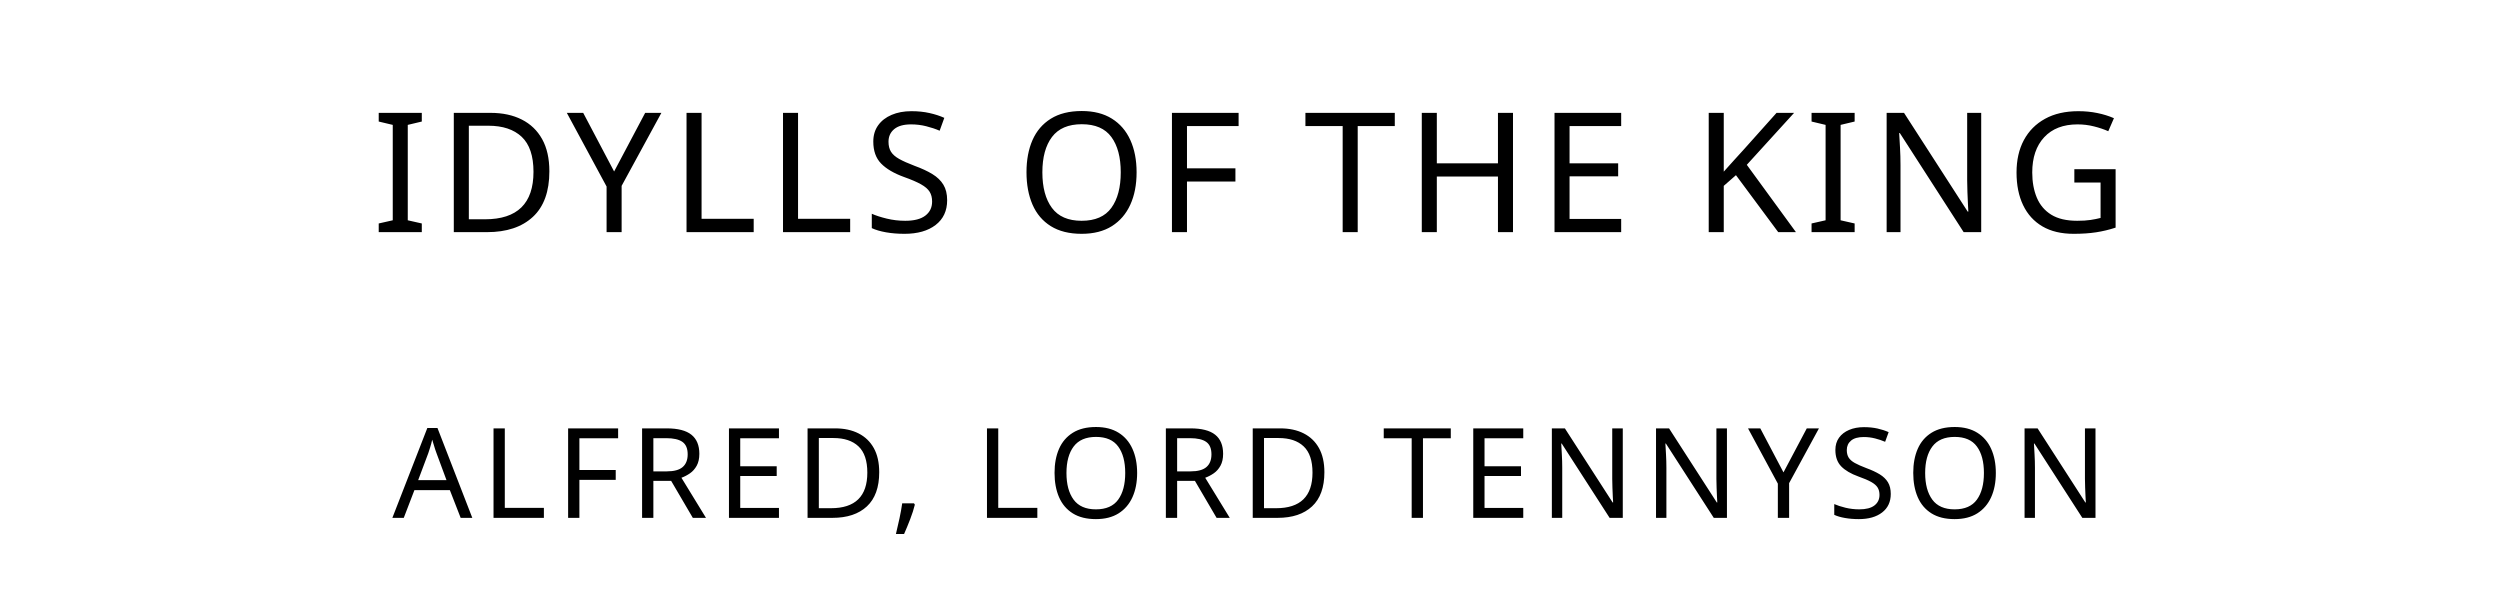
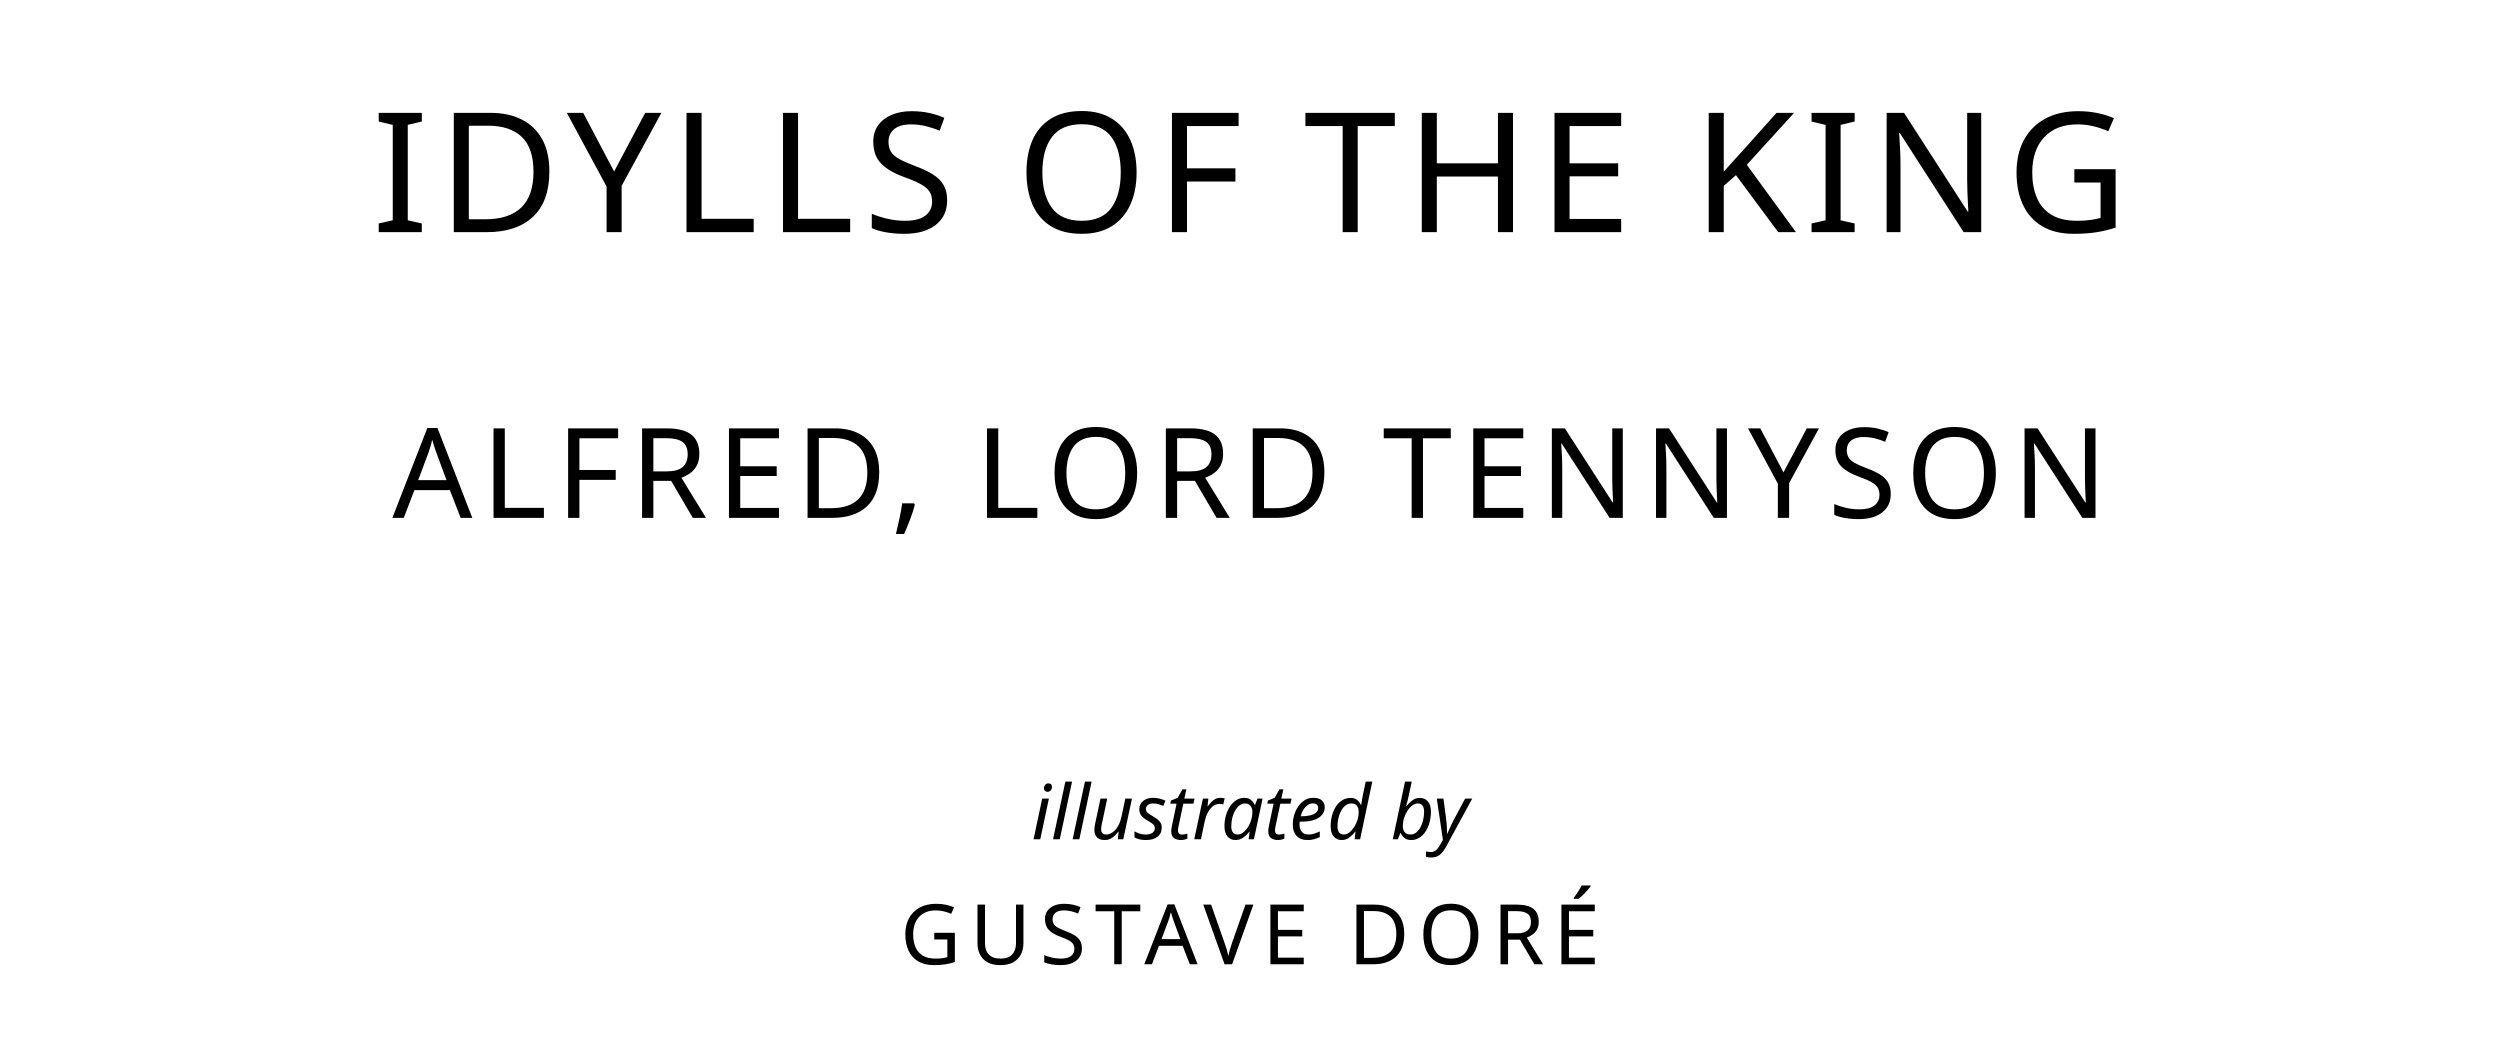
- <svg xmlns="http://www.w3.org/2000/svg" version="1.1" viewBox="0 0 1400 340">
+ <svg xmlns="http://www.w3.org/2000/svg" version="1.1" viewBox="0 0 1400 590">
  <text style="fill:#000;font-family:League Spartan;font-size:93.567px;letter-spacing:5px" text-anchor="middle" x="700" y="130">IDYLLS OF THE KING</text>
  <text style="fill:#000;font-family:League Spartan;font-size:70.175px;letter-spacing:5px" text-anchor="middle" x="700" y="290">ALFRED, LORD TENNYSON</text>
+   <text style="fill:#000;font-family:OFL Sorts Mill Goudy;font-size:42.508px;font-style:italic" text-anchor="middle" x="700" y="470">illustrated by</text>
+   <text style="fill:#000;font-family:League Spartan;font-size:46.784px;letter-spacing:5px" text-anchor="middle" x="700" y="540">GUSTAVE DORÉ</text>
</svg>
